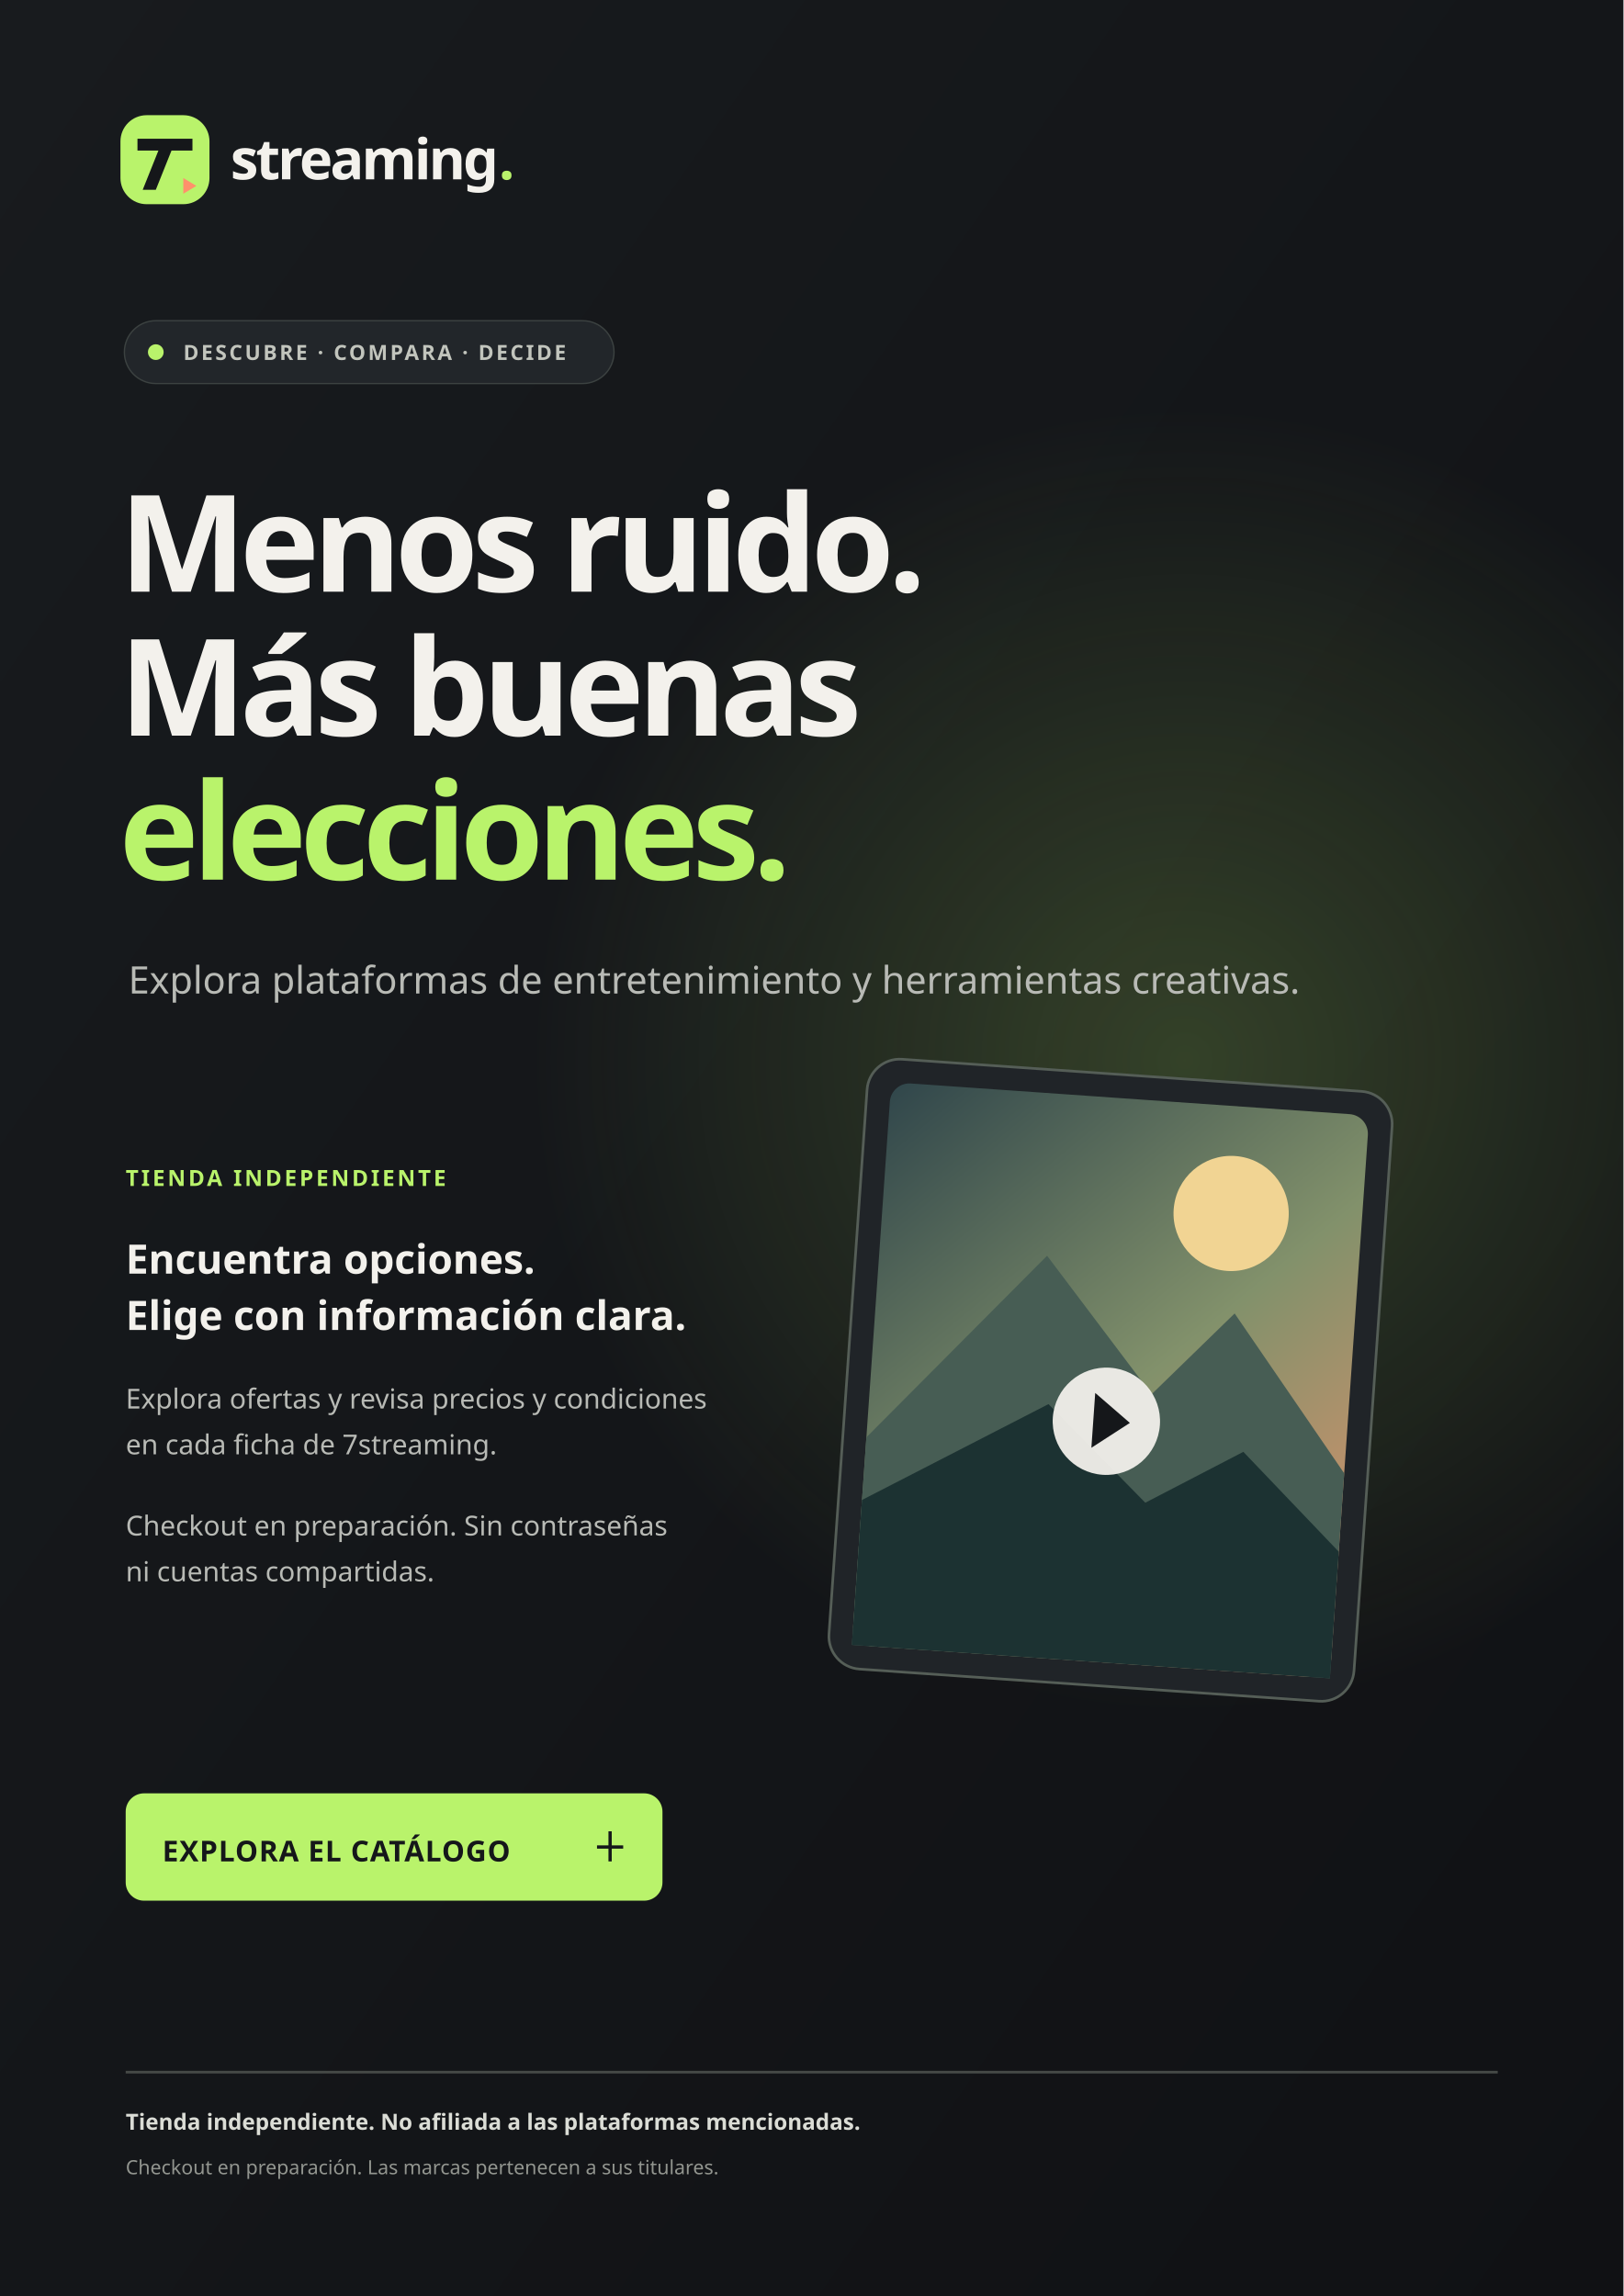
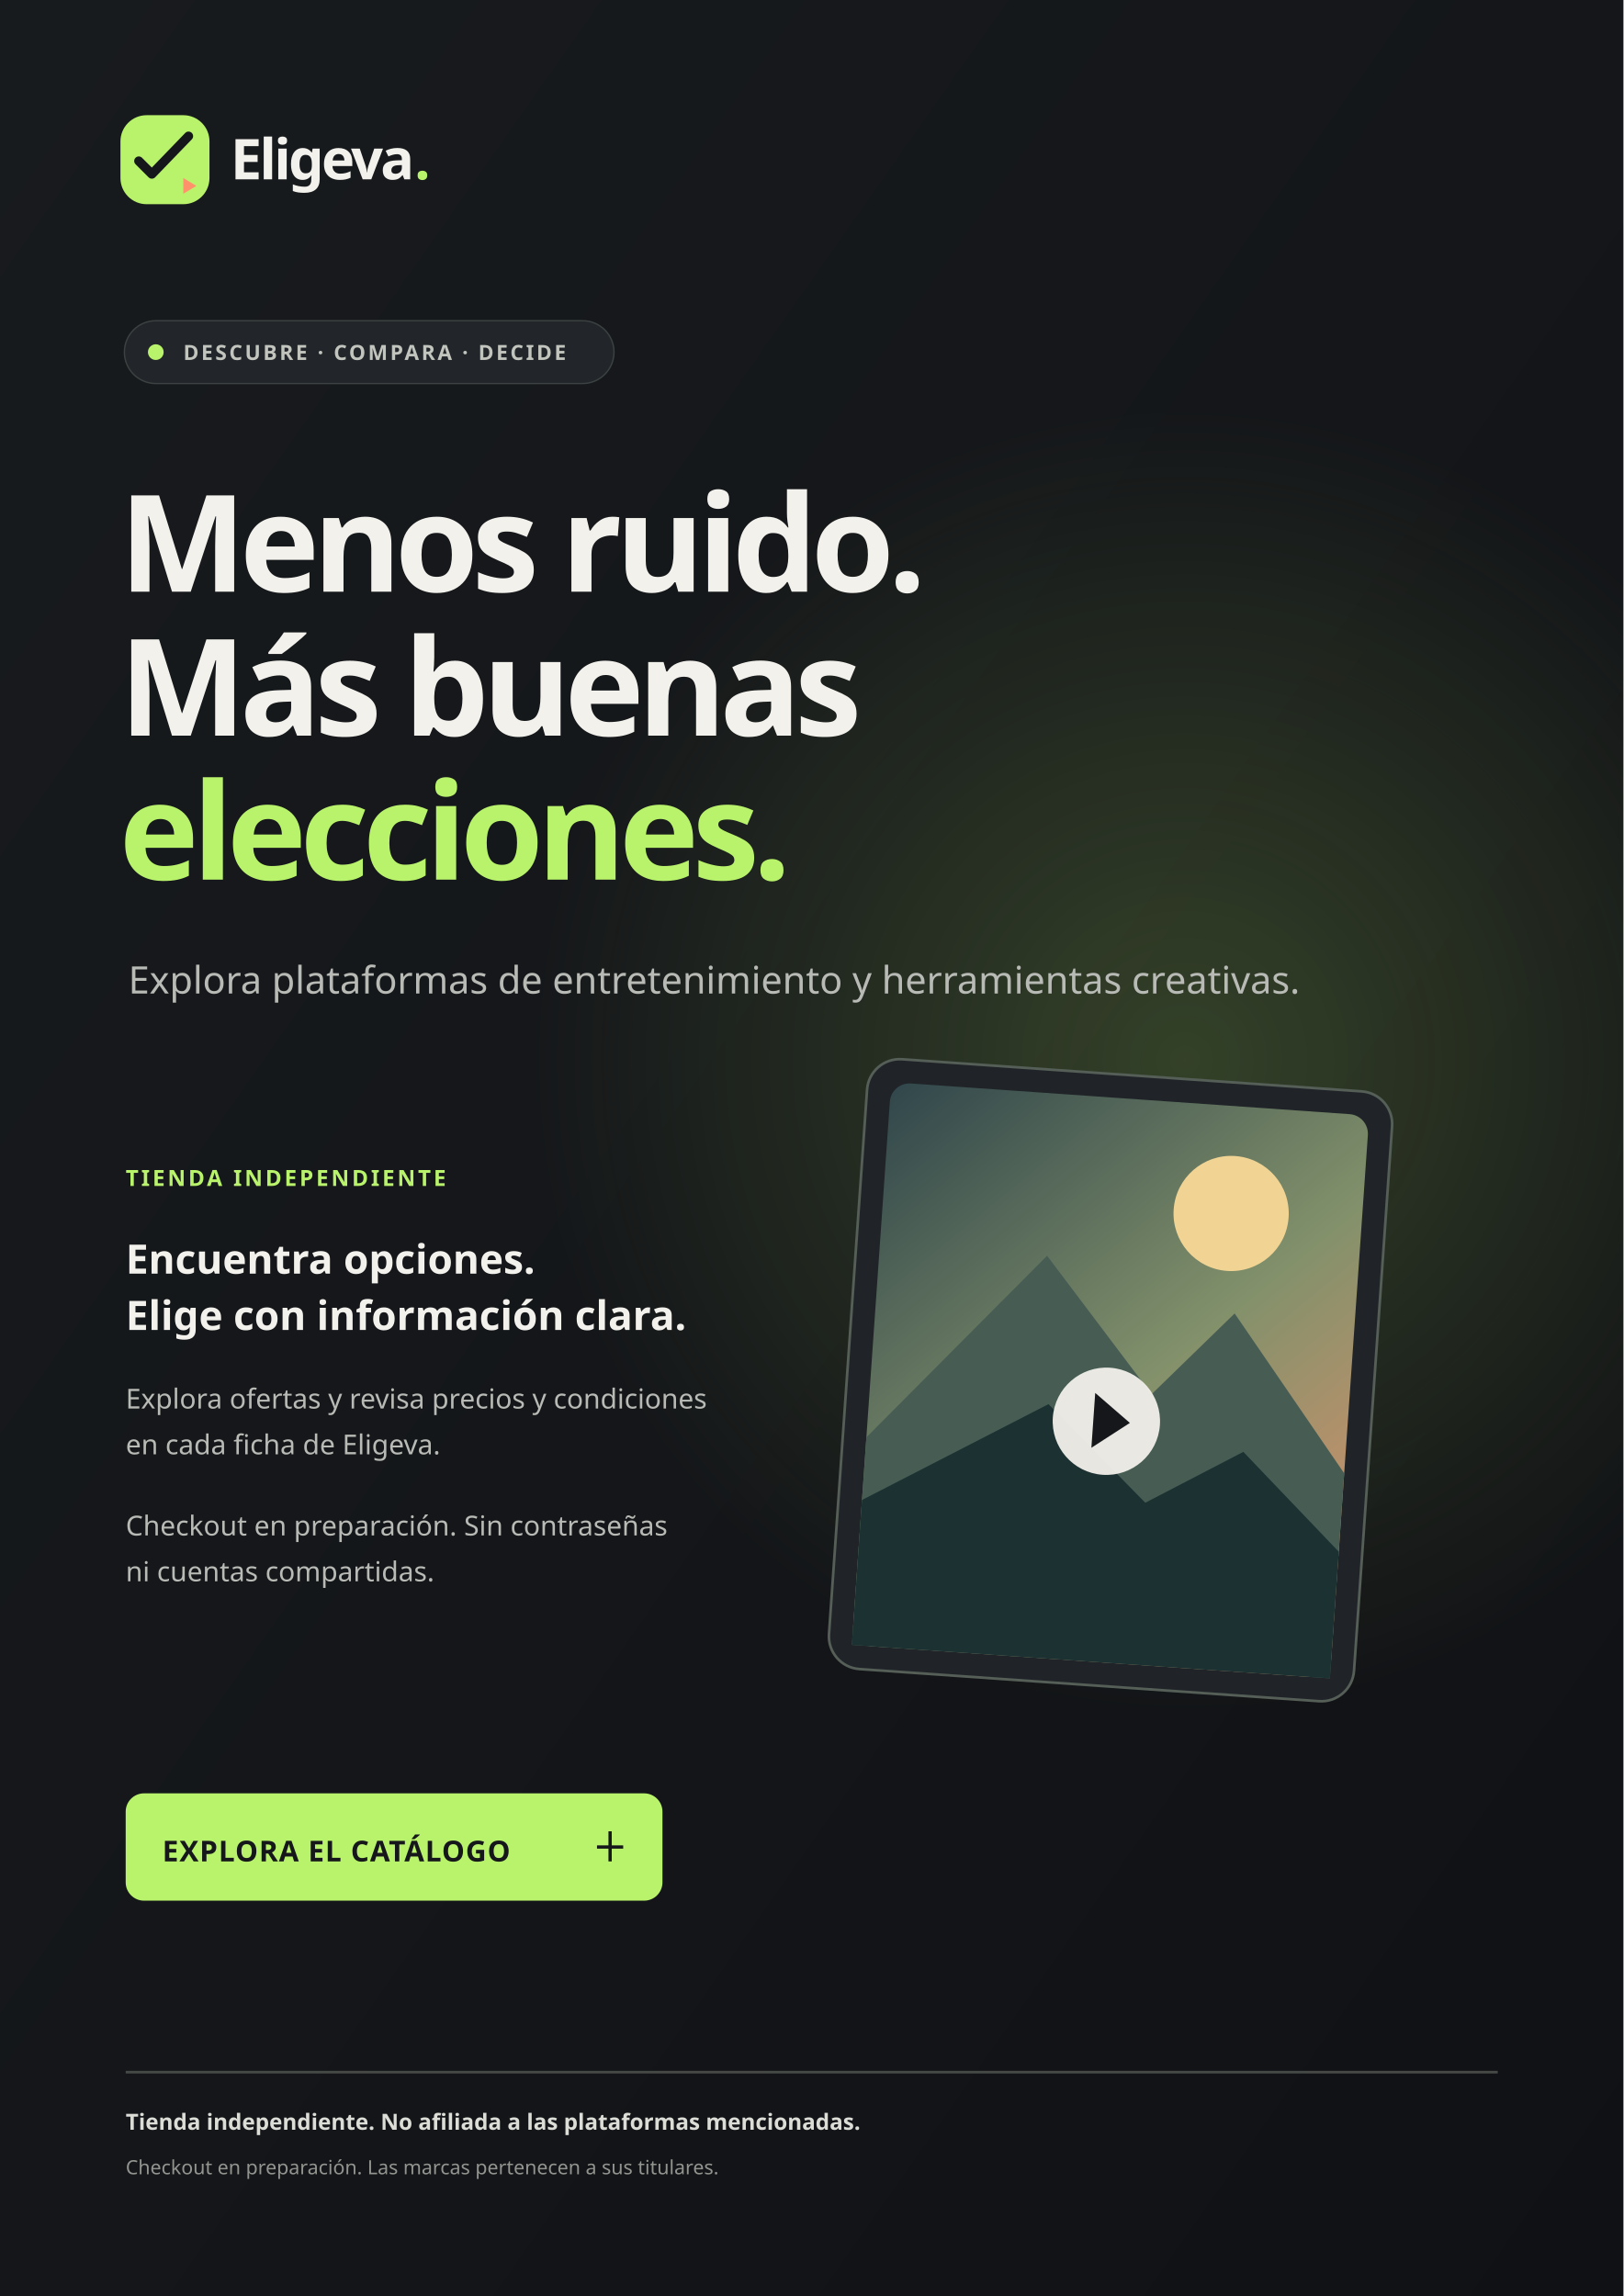
<svg xmlns="http://www.w3.org/2000/svg" viewBox="0 0 1240 1754" role="img" aria-labelledby="title description">
  <defs>
    <linearGradient id="background" x1="0" y1="0" x2="1" y2="1">
      <stop stop-color="#181B1E" />
      <stop offset="1" stop-color="#101114" />
    </linearGradient>
    <linearGradient id="scene" x1="0" y1="0" x2=".8" y2="1">
      <stop stop-color="#30464B" />
      <stop offset=".58" stop-color="#82916B" />
      <stop offset="1" stop-color="#D0916B" />
    </linearGradient>
    <radialGradient id="glow">
      <stop stop-color="#B9F36B" stop-opacity=".2" />
      <stop offset="1" stop-color="#B9F36B" stop-opacity="0" />
    </radialGradient>
  </defs>
  <rect width="1240" height="1754" fill="url(#background)" />
  <circle cx="905" cy="810" r="500" fill="url(#glow)" />
  <g transform="translate(92 88)">
    <rect width="68" height="68" rx="20" fill="#B9F36B" />
-     <path d="M13 18h42v9H39L27 57h-10l12-30H13z" fill="#15171A" />
+     <path d="m14 35 10 10 28-29" fill="none" stroke="#15171A" stroke-linecap="round" stroke-linejoin="round" stroke-width="7" />
    <path d="m48 48 10 6-10 6z" fill="#FF916B" />
-     <text x="84" y="49" fill="#F3F1EC" font-family="Manrope, 'Segoe UI', sans-serif" font-size="43" font-weight="800" letter-spacing="-2">streaming<tspan fill="#B9F36B">.</tspan>
+     <text x="84" y="49" fill="#F3F1EC" font-family="Manrope, 'Segoe UI', sans-serif" font-size="43" font-weight="800" letter-spacing="-2">Eligeva<tspan fill="#B9F36B">.</tspan>
    </text>
  </g>
  <g transform="translate(95 245)">
    <rect width="374" height="48" rx="24" fill="#22262A" stroke="#3C4241" />
    <circle cx="24" cy="24" r="6" fill="#B9F36B" />
    <text x="45" y="30" fill="#C2C5BD" font-family="'DM Sans', 'Segoe UI', sans-serif" font-size="16" font-weight="700" letter-spacing="1.8">DESCUBRE · COMPARA · DECIDE</text>
  </g>
  <text x="91" y="452" fill="#F3F1EC" font-family="Manrope, 'Segoe UI', sans-serif" font-size="103" font-weight="700" letter-spacing="-5">Menos ruido.</text>
  <text x="91" y="562" fill="#F3F1EC" font-family="Manrope, 'Segoe UI', sans-serif" font-size="103" font-weight="700" letter-spacing="-5">Más buenas</text>
  <text x="91" y="672" fill="#B9F36B" font-family="Manrope, 'Segoe UI', sans-serif" font-size="103" font-weight="700" letter-spacing="-5">elecciones.</text>
  <text x="98" y="759" fill="#B8BAB5" font-family="'DM Sans', 'Segoe UI', sans-serif" font-size="29">Explora plataformas de entretenimiento y herramientas creativas.</text>
  <g transform="rotate(4 851 1015)">
    <rect x="650" y="821" width="402" height="467" rx="25" fill="#202428" stroke="#555E57" stroke-width="2" />
    <rect x="668" y="839" width="366" height="431" rx="15" fill="url(#scene)" />
    <circle cx="934" cy="921" r="44" fill="#F1D493" />
    <path d="m668 1111 128-148 87 100 59-66 92 116v157H668z" fill="#475D54" />
    <path d="m668 1159 137-83 79 70 72-44 78 71v97H668z" fill="#1C3232" />
    <circle cx="850" cy="1086" r="41" fill="#F3F1EC" fill-opacity=".94" />
    <path d="m840 1065 28 21-28 21z" fill="#15171A" />
  </g>
  <g transform="translate(96 906)">
    <text x="0" y="0" fill="#B9F36B" font-family="'DM Sans', 'Segoe UI', sans-serif" font-size="17" font-weight="800" letter-spacing="2">TIENDA INDEPENDIENTE</text>
    <text x="0" y="67" fill="#F3F1EC" font-family="Manrope, 'Segoe UI', sans-serif" font-size="31" font-weight="700">Encuentra opciones.</text>
    <text x="0" y="110" fill="#F3F1EC" font-family="Manrope, 'Segoe UI', sans-serif" font-size="31" font-weight="700">Elige con información clara.</text>
    <text x="0" y="170" fill="#B8BAB5" font-family="'DM Sans', 'Segoe UI', sans-serif" font-size="21">Explora ofertas y revisa precios y condiciones</text>
-     <text x="0" y="205" fill="#B8BAB5" font-family="'DM Sans', 'Segoe UI', sans-serif" font-size="21">en cada ficha de 7streaming.</text>
+     <text x="0" y="205" fill="#B8BAB5" font-family="'DM Sans', 'Segoe UI', sans-serif" font-size="21">en cada ficha de Eligeva.</text>
    <text x="0" y="267" fill="#B8BAB5" font-family="'DM Sans', 'Segoe UI', sans-serif" font-size="21">Checkout en preparación. Sin contraseñas</text>
    <text x="0" y="302" fill="#B8BAB5" font-family="'DM Sans', 'Segoe UI', sans-serif" font-size="21">ni cuentas compartidas.</text>
  </g>
  <g transform="translate(96 1370)">
    <rect width="410" height="82" rx="14" fill="#B9F36B" />
    <text x="28" y="52" fill="#15171A" font-family="'DM Sans', 'Segoe UI', sans-serif" font-size="22" font-weight="800" letter-spacing=".7">EXPLORA EL CATÁLOGO</text>
    <path d="M370 29v23m-10-11h20" stroke="#15171A" stroke-width="2.5" />
  </g>
  <g transform="translate(96 1583)">
    <path d="M0 0h1048" stroke="#464A47" stroke-width="2" />
    <text x="0" y="44" fill="#DBDDD6" font-family="'DM Sans', 'Segoe UI', sans-serif" font-size="17" font-weight="700">Tienda independiente. No afiliada a las plataformas mencionadas.</text>
    <text x="0" y="78" fill="#92958F" font-family="'DM Sans', 'Segoe UI', sans-serif" font-size="15">Checkout en preparación. Las marcas pertenecen a sus titulares.</text>
  </g>
</svg>
